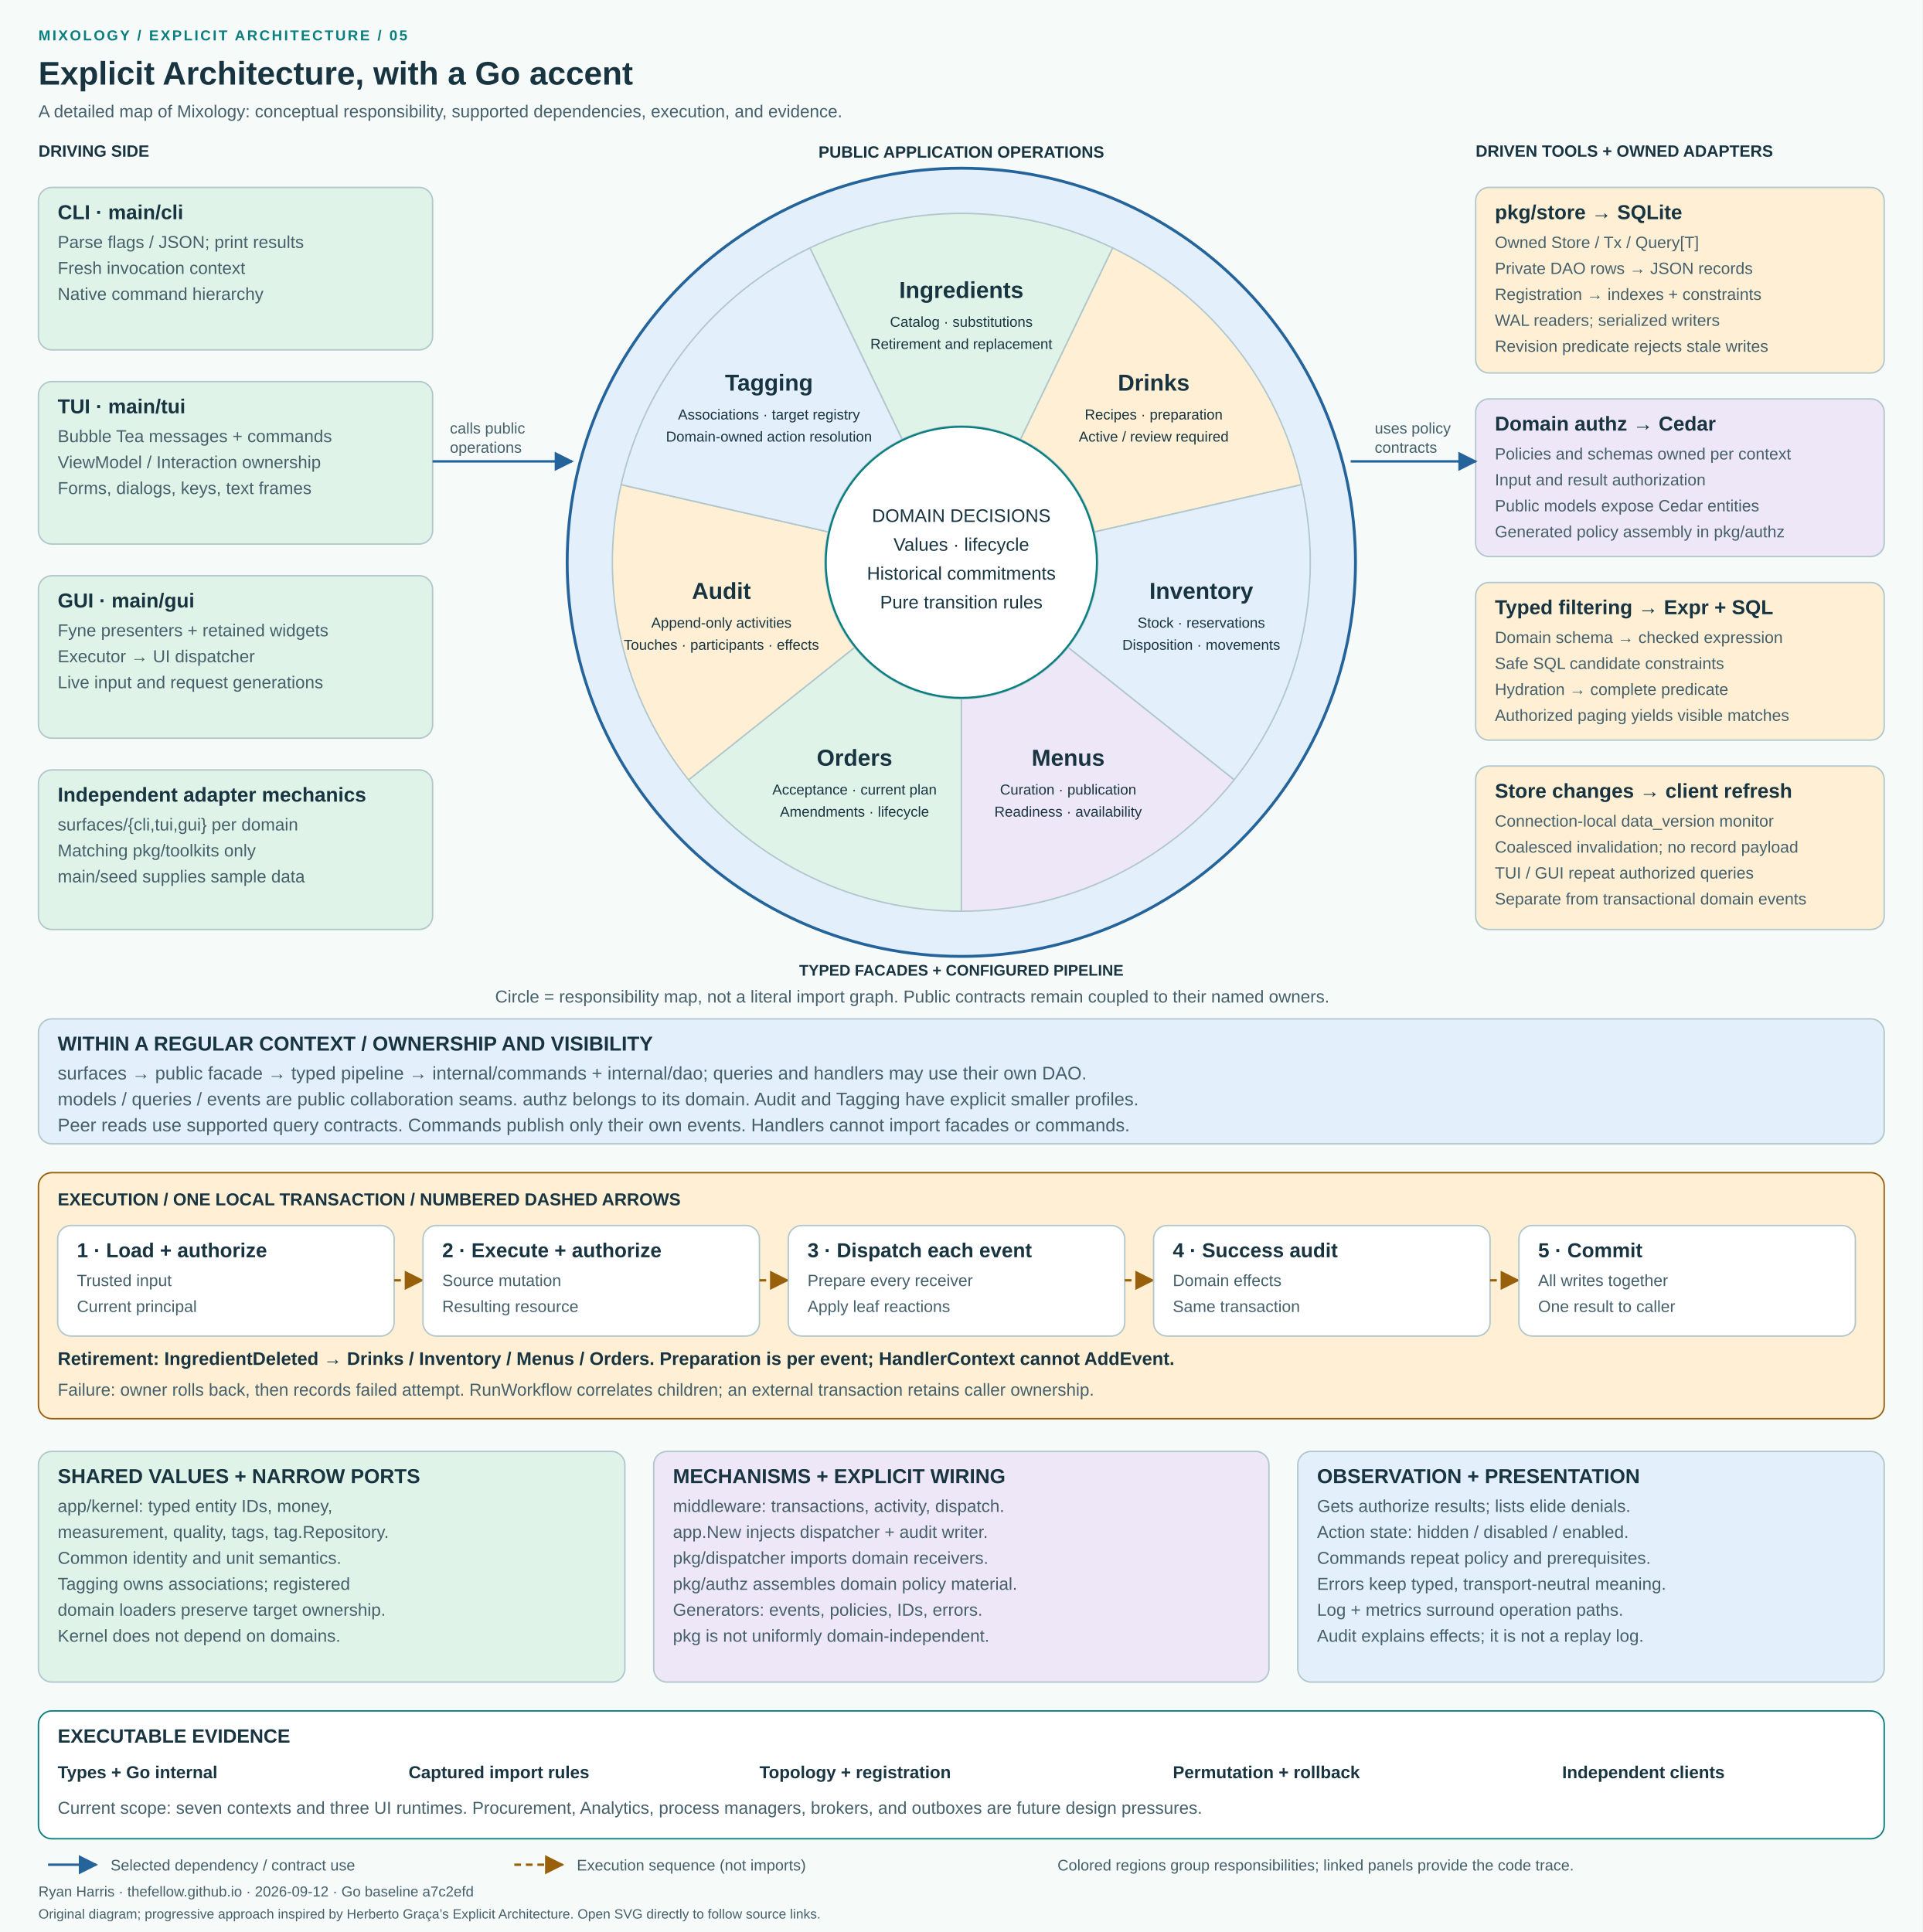
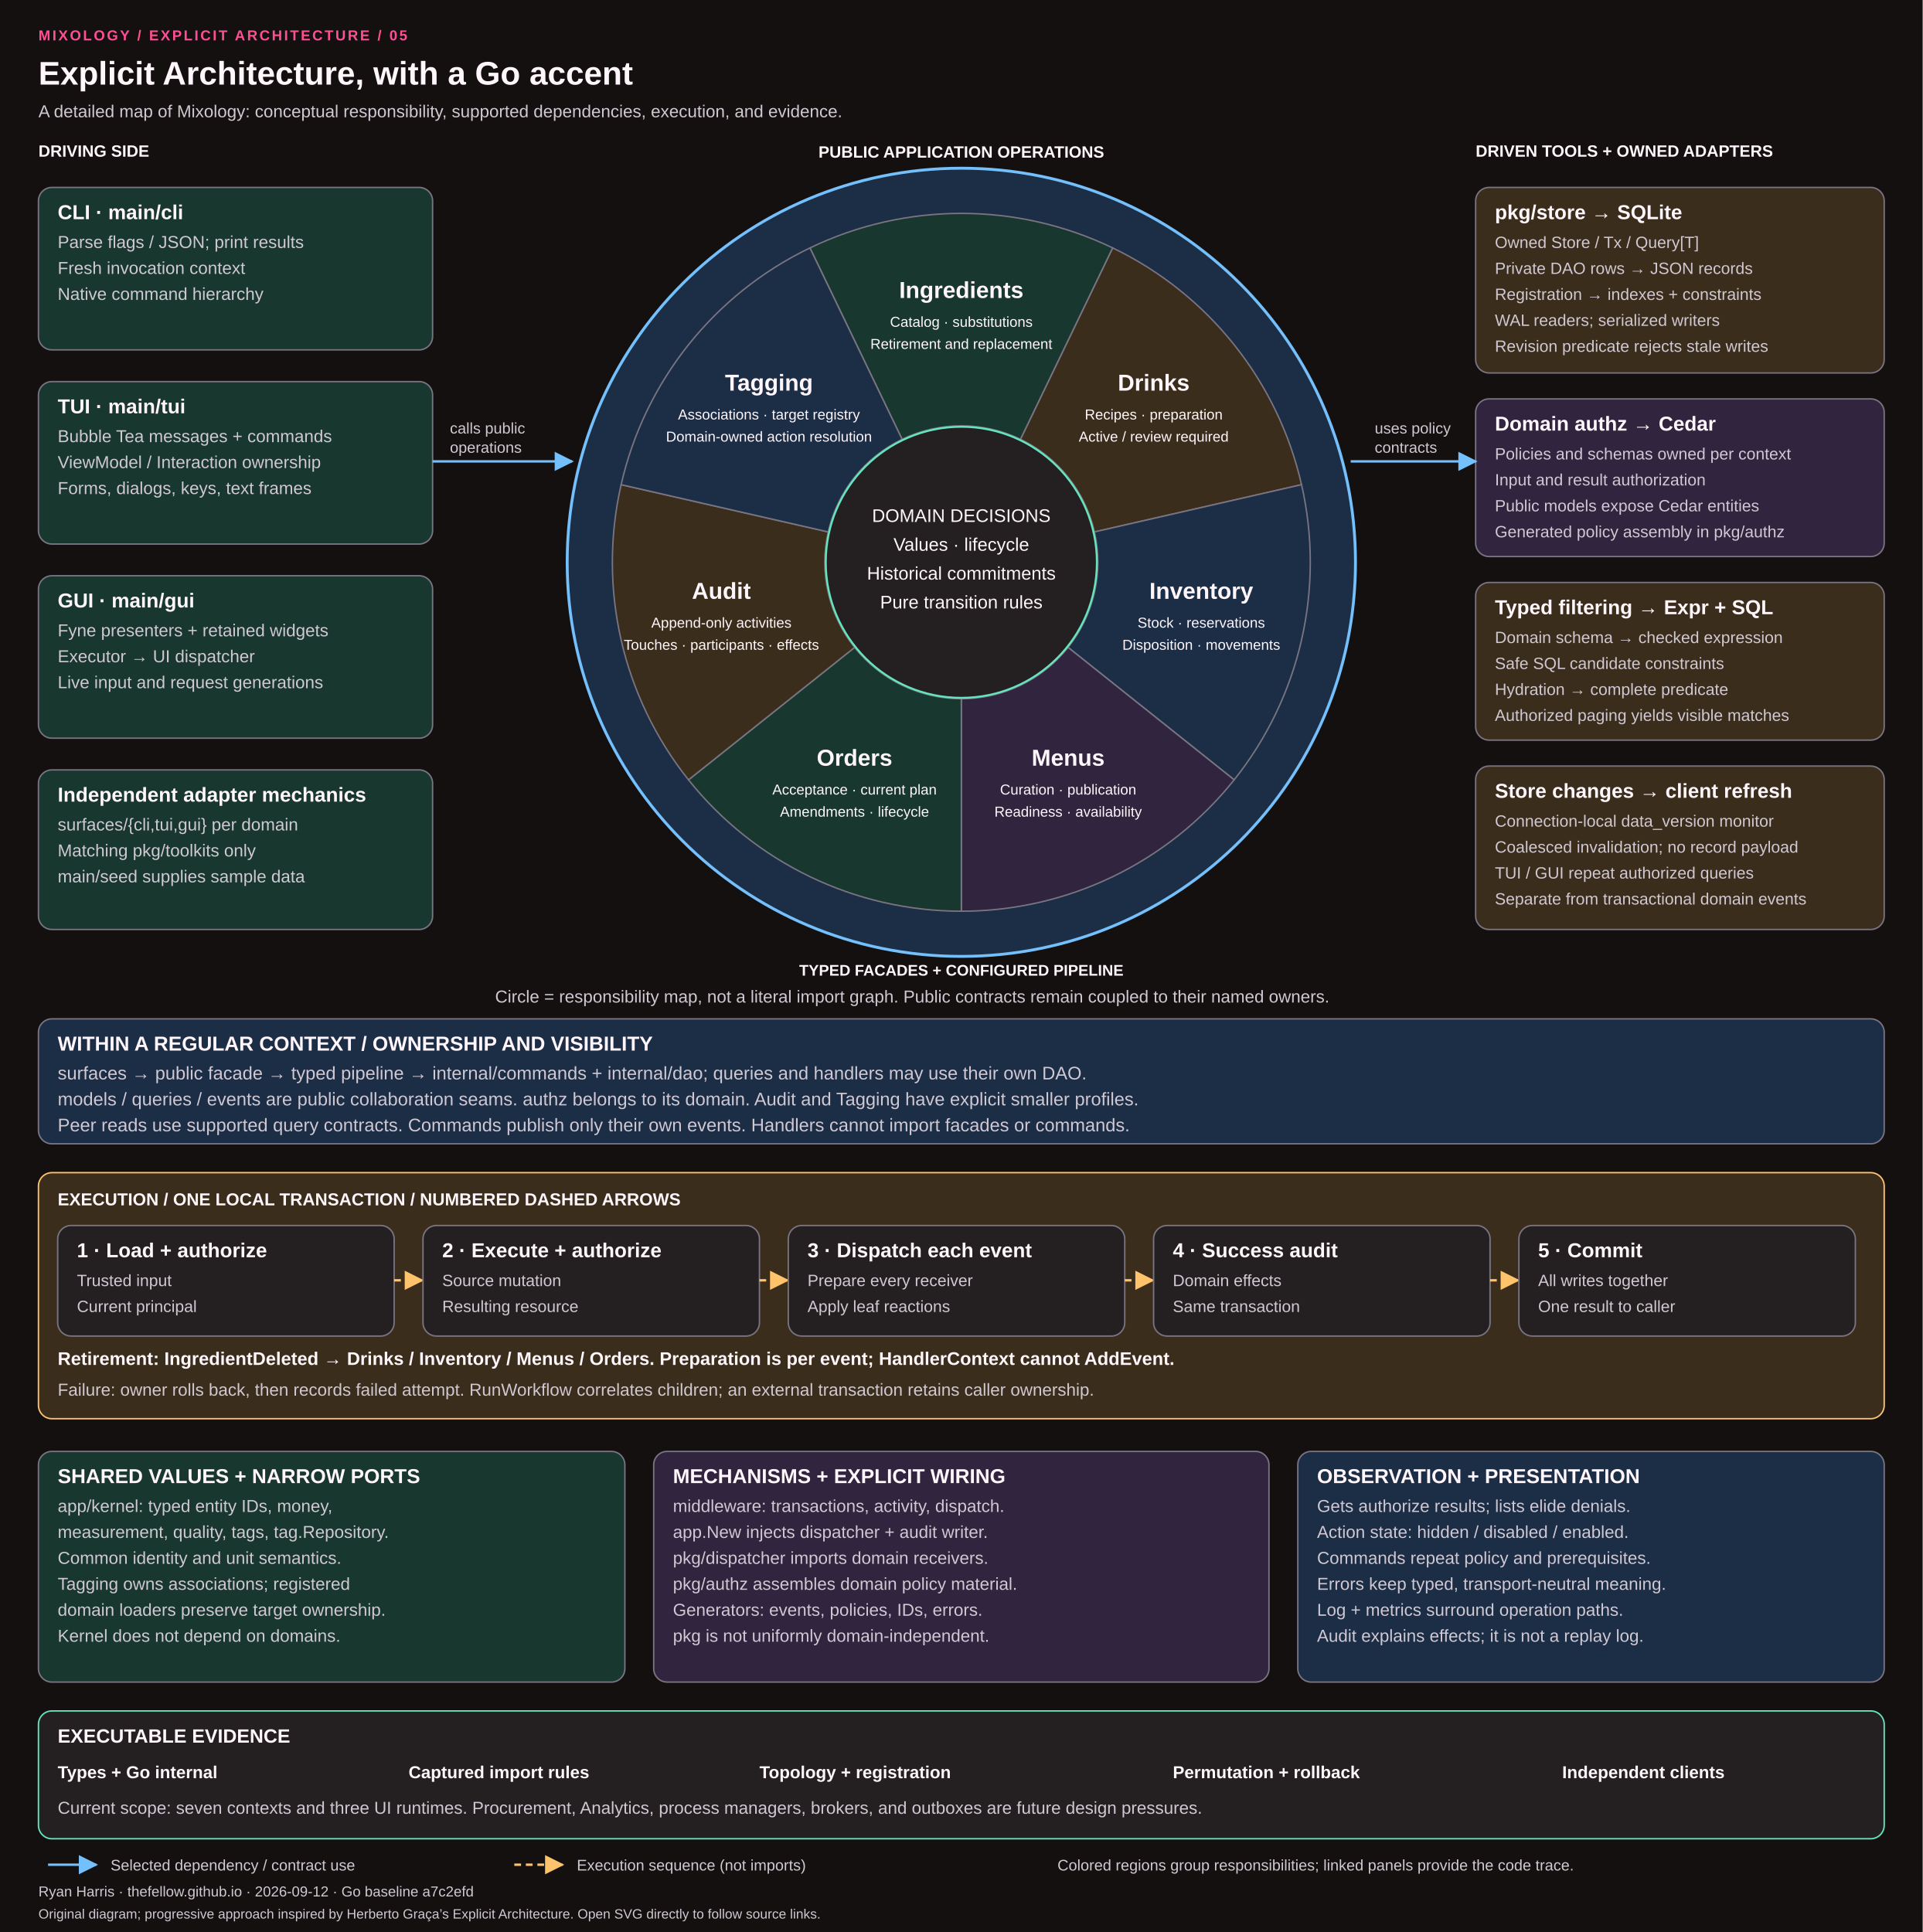
<svg xmlns="http://www.w3.org/2000/svg" xmlns:xlink="http://www.w3.org/1999/xlink" width="2000" height="2010" viewBox="0 0 2000 2010" role="img" aria-labelledby="title desc">
  <defs>
    <marker id="arrow" viewBox="0 0 10 10" refX="9" refY="5" markerWidth="8" markerHeight="8" orient="auto-start-reverse">
-       <path d="M 0 0 L 10 5 L 0 10 z" fill="#24649b" />
+       <path d="M 0 0 L 10 5 L 0 10 z" fill="#74c0fc" />
    </marker>
    <marker id="flow" viewBox="0 0 10 10" refX="9" refY="5" markerWidth="8" markerHeight="8" orient="auto-start-reverse">
-       <path d="M 0 0 L 10 5 L 0 10 z" fill="#98600b" />
+       <path d="M 0 0 L 10 5 L 0 10 z" fill="#ffc36b" />
    </marker>
  </defs>
-   <style>text {font-family:Arial,Helvetica,sans-serif;fill:#183441} a:hover rect {stroke:#087e7e;stroke-width:3} .muted {fill:#45606b} .mono {font-family:monospace} .eyebrow {font-weight:700;letter-spacing:2px;fill:#087e7e}</style>
-   <rect x="0" y="0" width="2000" height="2010" rx="0" fill="#f6faf9" stroke="none" stroke-width="1.5" />
+   <style>text {font-family:Arial,Helvetica,sans-serif;fill:#fff6fb} a:hover rect {stroke:#ff4f94;stroke-width:3} .muted {fill:#d0c8d2} .mono {font-family:monospace} .eyebrow {font-weight:700;letter-spacing:2px;fill:#ff4f94}</style>
+   <rect x="0" y="0" width="2000" height="2010" rx="0" fill="#141010" stroke="none" stroke-width="1.5" />
  <text x="40.0" y="42.0" font-size="15" text-anchor="start" class="eyebrow">MIXOLOGY / EXPLICIT ARCHITECTURE / 05</text>
  <text x="40.0" y="88.0" font-size="34" text-anchor="start" font-weight="700">Explicit Architecture, with a Go accent</text>
  <text x="40.0" y="122.0" font-size="18" text-anchor="start" class="muted">A detailed map of Mixology: conceptual responsibility, supported dependencies, execution, and evidence.</text>
  <text x="40.0" y="163.0" font-size="17" text-anchor="start" font-weight="700">DRIVING SIDE</text>
  <text x="1535.0" y="163.0" font-size="17" text-anchor="start" font-weight="700">DRIVEN TOOLS + OWNED ADAPTERS</text>
-   <circle cx="1000" cy="585" r="410" fill="#e3effb" stroke="#24649b" stroke-width="3" />
+   <circle cx="1000" cy="585" r="410" fill="#1c2d46" stroke="#74c0fc" stroke-width="3" />
  <a href="https://github.com/TheFellow/go-modular-monolith/blob/a7c2efda8c0cd905089a27060242ff841bb0ad41/app/domains/ingredients/module.go" xlink:href="https://github.com/TheFellow/go-modular-monolith/blob/a7c2efda8c0cd905089a27060242ff841bb0ad41/app/domains/ingredients/module.go" target="_blank">
-     <path d="M 842.5 257.948 A 363 363 0 0 1 1157.5 257.948 L 1061.611 457.062 A 142 142 0 0 0 938.389 457.062 Z" fill="#e0f3e8" stroke="#b1c7cc" stroke-width="1.5" />
+     <path d="M 842.5 257.948 A 363 363 0 0 1 1157.5 257.948 L 1061.611 457.062 A 142 142 0 0 0 938.389 457.062 Z" fill="#18372f" stroke="#797482" stroke-width="1.5" />
    <text x="1000.0" y="310.0" font-size="24" text-anchor="middle" font-weight="700">Ingredients</text>
    <text x="1000.0" y="340.0" font-size="15" text-anchor="middle">Catalog · substitutions</text>
    <text x="1000.0" y="363.0" font-size="15" text-anchor="middle">Retirement and replacement</text>
  </a>
  <a href="https://github.com/TheFellow/go-modular-monolith/blob/a7c2efda8c0cd905089a27060242ff841bb0ad41/app/domains/drinks/module.go" xlink:href="https://github.com/TheFellow/go-modular-monolith/blob/a7c2efda8c0cd905089a27060242ff841bb0ad41/app/domains/drinks/module.go" target="_blank">
-     <path d="M 1157.5 257.948 A 363 363 0 0 1 1353.899 504.225 L 1138.44 553.402 A 142 142 0 0 0 1061.611 457.062 Z" fill="#fff0d5" stroke="#b1c7cc" stroke-width="1.5" />
+     <path d="M 1157.5 257.948 A 363 363 0 0 1 1353.899 504.225 L 1138.44 553.402 A 142 142 0 0 0 1061.611 457.062 Z" fill="#3b2d1b" stroke="#797482" stroke-width="1.5" />
    <text x="1200.1" y="406.4" font-size="24" text-anchor="middle" font-weight="700">Drinks</text>
    <text x="1200.1" y="436.4" font-size="15" text-anchor="middle">Recipes · preparation</text>
    <text x="1200.1" y="459.4" font-size="15" text-anchor="middle">Active / review required</text>
  </a>
  <a href="https://github.com/TheFellow/go-modular-monolith/blob/a7c2efda8c0cd905089a27060242ff841bb0ad41/app/domains/inventory/module.go" xlink:href="https://github.com/TheFellow/go-modular-monolith/blob/a7c2efda8c0cd905089a27060242ff841bb0ad41/app/domains/inventory/module.go" target="_blank">
-     <path d="M 1353.899 504.225 A 363 363 0 0 1 1283.805 811.327 L 1111.02 673.536 A 142 142 0 0 0 1138.44 553.402 Z" fill="#e3effb" stroke="#b1c7cc" stroke-width="1.5" />
+     <path d="M 1353.899 504.225 A 363 363 0 0 1 1283.805 811.327 L 1111.02 673.536 A 142 142 0 0 0 1138.44 553.402 Z" fill="#1c2d46" stroke="#797482" stroke-width="1.5" />
    <text x="1249.6" y="623.0" font-size="24" text-anchor="middle" font-weight="700">Inventory</text>
    <text x="1249.6" y="653.0" font-size="15" text-anchor="middle">Stock · reservations</text>
    <text x="1249.6" y="676.0" font-size="15" text-anchor="middle">Disposition · movements</text>
  </a>
  <a href="https://github.com/TheFellow/go-modular-monolith/blob/a7c2efda8c0cd905089a27060242ff841bb0ad41/app/domains/menus/module.go" xlink:href="https://github.com/TheFellow/go-modular-monolith/blob/a7c2efda8c0cd905089a27060242ff841bb0ad41/app/domains/menus/module.go" target="_blank">
-     <path d="M 1283.805 811.327 A 363 363 0 0 1 1000 948.0 L 1000.0 727.0 A 142 142 0 0 0 1111.02 673.536 Z" fill="#eee7f7" stroke="#b1c7cc" stroke-width="1.5" />
+     <path d="M 1283.805 811.327 A 363 363 0 0 1 1000 948.0 L 1000.0 727.0 A 142 142 0 0 0 1111.02 673.536 Z" fill="#30243e" stroke="#797482" stroke-width="1.5" />
    <text x="1111.1" y="796.6" font-size="24" text-anchor="middle" font-weight="700">Menus</text>
    <text x="1111.1" y="826.6" font-size="15" text-anchor="middle">Curation · publication</text>
    <text x="1111.1" y="849.6" font-size="15" text-anchor="middle">Readiness · availability</text>
  </a>
  <a href="https://github.com/TheFellow/go-modular-monolith/blob/a7c2efda8c0cd905089a27060242ff841bb0ad41/app/domains/orders/module.go" xlink:href="https://github.com/TheFellow/go-modular-monolith/blob/a7c2efda8c0cd905089a27060242ff841bb0ad41/app/domains/orders/module.go" target="_blank">
-     <path d="M 1000.0 948.0 A 363 363 0 0 1 716.195 811.327 L 888.98 673.536 A 142 142 0 0 0 1000.0 727.0 Z" fill="#e0f3e8" stroke="#b1c7cc" stroke-width="1.5" />
+     <path d="M 1000.0 948.0 A 363 363 0 0 1 716.195 811.327 L 888.98 673.536 A 142 142 0 0 0 1000.0 727.0 Z" fill="#18372f" stroke="#797482" stroke-width="1.5" />
    <text x="888.9" y="796.6" font-size="24" text-anchor="middle" font-weight="700">Orders</text>
    <text x="888.9" y="826.6" font-size="15" text-anchor="middle">Acceptance · current plan</text>
    <text x="888.9" y="849.6" font-size="15" text-anchor="middle">Amendments · lifecycle</text>
  </a>
  <a href="https://github.com/TheFellow/go-modular-monolith/blob/a7c2efda8c0cd905089a27060242ff841bb0ad41/app/domains/audit/module.go" xlink:href="https://github.com/TheFellow/go-modular-monolith/blob/a7c2efda8c0cd905089a27060242ff841bb0ad41/app/domains/audit/module.go" target="_blank">
-     <path d="M 716.195 811.327 A 363 363 0 0 1 646.101 504.225 L 861.56 553.402 A 142 142 0 0 0 888.98 673.536 Z" fill="#fff0d5" stroke="#b1c7cc" stroke-width="1.5" />
+     <path d="M 716.195 811.327 A 363 363 0 0 1 646.101 504.225 L 861.56 553.402 A 142 142 0 0 0 888.98 673.536 Z" fill="#3b2d1b" stroke="#797482" stroke-width="1.5" />
    <text x="750.4" y="623.0" font-size="24" text-anchor="middle" font-weight="700">Audit</text>
    <text x="750.4" y="653.0" font-size="15" text-anchor="middle">Append-only activities</text>
    <text x="750.4" y="676.0" font-size="15" text-anchor="middle">Touches · participants · effects</text>
  </a>
  <a href="https://github.com/TheFellow/go-modular-monolith/blob/a7c2efda8c0cd905089a27060242ff841bb0ad41/app/domains/tagging/module.go" xlink:href="https://github.com/TheFellow/go-modular-monolith/blob/a7c2efda8c0cd905089a27060242ff841bb0ad41/app/domains/tagging/module.go" target="_blank">
-     <path d="M 646.101 504.225 A 363 363 0 0 1 842.5 257.948 L 938.389 457.062 A 142 142 0 0 0 861.56 553.402 Z" fill="#e3effb" stroke="#b1c7cc" stroke-width="1.5" />
+     <path d="M 646.101 504.225 A 363 363 0 0 1 842.5 257.948 L 938.389 457.062 A 142 142 0 0 0 861.56 553.402 Z" fill="#1c2d46" stroke="#797482" stroke-width="1.5" />
    <text x="799.9" y="406.4" font-size="24" text-anchor="middle" font-weight="700">Tagging</text>
    <text x="799.9" y="436.4" font-size="15" text-anchor="middle">Associations · target registry</text>
    <text x="799.9" y="459.4" font-size="15" text-anchor="middle">Domain-owned action resolution</text>
  </a>
-   <circle cx="1000" cy="585" r="141" fill="white" stroke="#087e7e" stroke-width="2" />
+   <circle cx="1000" cy="585" r="141" fill="#242021" stroke="#63e6be" stroke-width="2" />
  <text x="1000.0" y="543.0" font-size="19" text-anchor="middle">DOMAIN DECISIONS</text>
  <text x="1000.0" y="573.0" font-size="19" text-anchor="middle">Values · lifecycle</text>
  <text x="1000.0" y="603.0" font-size="19" text-anchor="middle">Historical commitments</text>
  <text x="1000.0" y="633.0" font-size="19" text-anchor="middle">Pure transition rules</text>
  <text x="1000.0" y="164.0" font-size="17" text-anchor="middle" font-weight="700">PUBLIC APPLICATION OPERATIONS</text>
  <text x="1000.0" y="1015.0" font-size="16" text-anchor="middle" font-weight="700">TYPED FACADES + CONFIGURED PIPELINE</text>
  <a href="https://github.com/TheFellow/go-modular-monolith/blob/a7c2efda8c0cd905089a27060242ff841bb0ad41/main/cli/README.md" xlink:href="https://github.com/TheFellow/go-modular-monolith/blob/a7c2efda8c0cd905089a27060242ff841bb0ad41/main/cli/README.md" target="_blank">
-     <rect x="40" y="195" width="410" height="169" rx="14" fill="#e0f3e8" stroke="#b1c7cc" stroke-width="1.5" />
+     <rect x="40" y="195" width="410" height="169" rx="14" fill="#18372f" stroke="#797482" stroke-width="1.5" />
    <text x="60.0" y="228.0" font-size="21" text-anchor="start" font-weight="700">CLI · main/cli</text>
    <text x="60.0" y="258.0" font-size="18" text-anchor="start" class="muted">Parse flags / JSON; print results</text>
    <text x="60.0" y="285.0" font-size="18" text-anchor="start" class="muted">Fresh invocation context</text>
    <text x="60.0" y="312.0" font-size="18" text-anchor="start" class="muted">Native command hierarchy</text>
  </a>
  <a href="https://github.com/TheFellow/go-modular-monolith/blob/a7c2efda8c0cd905089a27060242ff841bb0ad41/main/tui/README.md" xlink:href="https://github.com/TheFellow/go-modular-monolith/blob/a7c2efda8c0cd905089a27060242ff841bb0ad41/main/tui/README.md" target="_blank">
-     <rect x="40" y="397" width="410" height="169" rx="14" fill="#e0f3e8" stroke="#b1c7cc" stroke-width="1.5" />
+     <rect x="40" y="397" width="410" height="169" rx="14" fill="#18372f" stroke="#797482" stroke-width="1.5" />
    <text x="60.0" y="430.0" font-size="21" text-anchor="start" font-weight="700">TUI · main/tui</text>
    <text x="60.0" y="460.0" font-size="18" text-anchor="start" class="muted">Bubble Tea messages + commands</text>
    <text x="60.0" y="487.0" font-size="18" text-anchor="start" class="muted">ViewModel / Interaction ownership</text>
    <text x="60.0" y="514.0" font-size="18" text-anchor="start" class="muted">Forms, dialogs, keys, text frames</text>
  </a>
  <a href="https://github.com/TheFellow/go-modular-monolith/blob/a7c2efda8c0cd905089a27060242ff841bb0ad41/main/gui/README.md" xlink:href="https://github.com/TheFellow/go-modular-monolith/blob/a7c2efda8c0cd905089a27060242ff841bb0ad41/main/gui/README.md" target="_blank">
-     <rect x="40" y="599" width="410" height="169" rx="14" fill="#e0f3e8" stroke="#b1c7cc" stroke-width="1.5" />
+     <rect x="40" y="599" width="410" height="169" rx="14" fill="#18372f" stroke="#797482" stroke-width="1.5" />
    <text x="60.0" y="632.0" font-size="21" text-anchor="start" font-weight="700">GUI · main/gui</text>
    <text x="60.0" y="662.0" font-size="18" text-anchor="start" class="muted">Fyne presenters + retained widgets</text>
    <text x="60.0" y="689.0" font-size="18" text-anchor="start" class="muted">Executor → UI dispatcher</text>
    <text x="60.0" y="716.0" font-size="18" text-anchor="start" class="muted">Live input and request generations</text>
  </a>
  <a href="https://github.com/TheFellow/go-modular-monolith/blob/a7c2efda8c0cd905089a27060242ff841bb0ad41/pkg/toolkits/readme.md" xlink:href="https://github.com/TheFellow/go-modular-monolith/blob/a7c2efda8c0cd905089a27060242ff841bb0ad41/pkg/toolkits/readme.md" target="_blank">
-     <rect x="40" y="801" width="410" height="166" rx="14" fill="#e0f3e8" stroke="#b1c7cc" stroke-width="1.5" />
+     <rect x="40" y="801" width="410" height="166" rx="14" fill="#18372f" stroke="#797482" stroke-width="1.5" />
    <text x="60.0" y="834.0" font-size="21" text-anchor="start" font-weight="700">Independent adapter mechanics</text>
    <text x="60.0" y="864.0" font-size="18" text-anchor="start" class="muted">surfaces/{cli,tui,gui} per domain</text>
    <text x="60.0" y="891.0" font-size="18" text-anchor="start" class="muted">Matching pkg/toolkits only</text>
    <text x="60.0" y="918.0" font-size="18" text-anchor="start" class="muted">main/seed supplies sample data</text>
  </a>
-   <path d="M450,480 L595,480" fill="none" stroke="#24649b" stroke-width="2.5" marker-end="url(#arrow)" />
+   <path d="M450,480 L595,480" fill="none" stroke="#74c0fc" stroke-width="2.5" marker-end="url(#arrow)" />
  <text x="468.0" y="451.0" font-size="16" text-anchor="start" class="muted">calls public</text>
  <text x="468.0" y="471.0" font-size="16" text-anchor="start" class="muted">operations</text>
  <a href="https://github.com/TheFellow/go-modular-monolith/blob/a7c2efda8c0cd905089a27060242ff841bb0ad41/pkg/store/README.md" xlink:href="https://github.com/TheFellow/go-modular-monolith/blob/a7c2efda8c0cd905089a27060242ff841bb0ad41/pkg/store/README.md" target="_blank">
-     <rect x="1535" y="195" width="425" height="193" rx="14" fill="#fff0d5" stroke="#b1c7cc" stroke-width="1.5" />
+     <rect x="1535" y="195" width="425" height="193" rx="14" fill="#3b2d1b" stroke="#797482" stroke-width="1.5" />
    <text x="1555.0" y="228.0" font-size="21" text-anchor="start" font-weight="700">pkg/store → SQLite</text>
    <text x="1555.0" y="258.0" font-size="17" text-anchor="start" class="muted">Owned Store / Tx / Query[T]</text>
    <text x="1555.0" y="285.0" font-size="17" text-anchor="start" class="muted">Private DAO rows → JSON records</text>
    <text x="1555.0" y="312.0" font-size="17" text-anchor="start" class="muted">Registration → indexes + constraints</text>
    <text x="1555.0" y="339.0" font-size="17" text-anchor="start" class="muted">WAL readers; serialized writers</text>
    <text x="1555.0" y="366.0" font-size="17" text-anchor="start" class="muted">Revision predicate rejects stale writes</text>
  </a>
  <a href="https://github.com/TheFellow/go-modular-monolith/blob/a7c2efda8c0cd905089a27060242ff841bb0ad41/pkg/authz/README.md" xlink:href="https://github.com/TheFellow/go-modular-monolith/blob/a7c2efda8c0cd905089a27060242ff841bb0ad41/pkg/authz/README.md" target="_blank">
-     <rect x="1535" y="415" width="425" height="164" rx="14" fill="#eee7f7" stroke="#b1c7cc" stroke-width="1.5" />
+     <rect x="1535" y="415" width="425" height="164" rx="14" fill="#30243e" stroke="#797482" stroke-width="1.5" />
    <text x="1555.0" y="448.0" font-size="21" text-anchor="start" font-weight="700">Domain authz → Cedar</text>
    <text x="1555.0" y="478.0" font-size="17" text-anchor="start" class="muted">Policies and schemas owned per context</text>
    <text x="1555.0" y="505.0" font-size="17" text-anchor="start" class="muted">Input and result authorization</text>
    <text x="1555.0" y="532.0" font-size="17" text-anchor="start" class="muted">Public models expose Cedar entities</text>
    <text x="1555.0" y="559.0" font-size="17" text-anchor="start" class="muted">Generated policy assembly in pkg/authz</text>
  </a>
  <a href="https://github.com/TheFellow/go-modular-monolith/blob/a7c2efda8c0cd905089a27060242ff841bb0ad41/pkg/filter/README.md" xlink:href="https://github.com/TheFellow/go-modular-monolith/blob/a7c2efda8c0cd905089a27060242ff841bb0ad41/pkg/filter/README.md" target="_blank">
-     <rect x="1535" y="606" width="425" height="164" rx="14" fill="#fff0d5" stroke="#b1c7cc" stroke-width="1.5" />
+     <rect x="1535" y="606" width="425" height="164" rx="14" fill="#3b2d1b" stroke="#797482" stroke-width="1.5" />
    <text x="1555.0" y="639.0" font-size="21" text-anchor="start" font-weight="700">Typed filtering → Expr + SQL</text>
    <text x="1555.0" y="669.0" font-size="17" text-anchor="start" class="muted">Domain schema → checked expression</text>
    <text x="1555.0" y="696.0" font-size="17" text-anchor="start" class="muted">Safe SQL candidate constraints</text>
    <text x="1555.0" y="723.0" font-size="17" text-anchor="start" class="muted">Hydration → complete predicate</text>
    <text x="1555.0" y="750.0" font-size="17" text-anchor="start" class="muted">Authorized paging yields visible matches</text>
  </a>
  <a href="https://github.com/TheFellow/go-modular-monolith/blob/a7c2efda8c0cd905089a27060242ff841bb0ad41/pkg/store/changes.go" xlink:href="https://github.com/TheFellow/go-modular-monolith/blob/a7c2efda8c0cd905089a27060242ff841bb0ad41/pkg/store/changes.go" target="_blank">
-     <rect x="1535" y="797" width="425" height="170" rx="14" fill="#fff0d5" stroke="#b1c7cc" stroke-width="1.5" />
+     <rect x="1535" y="797" width="425" height="170" rx="14" fill="#3b2d1b" stroke="#797482" stroke-width="1.5" />
    <text x="1555.0" y="830.0" font-size="21" text-anchor="start" font-weight="700">Store changes → client refresh</text>
    <text x="1555.0" y="860.0" font-size="17" text-anchor="start" class="muted">Connection-local data_version monitor</text>
    <text x="1555.0" y="887.0" font-size="17" text-anchor="start" class="muted">Coalesced invalidation; no record payload</text>
    <text x="1555.0" y="914.0" font-size="17" text-anchor="start" class="muted">TUI / GUI repeat authorized queries</text>
    <text x="1555.0" y="941.0" font-size="17" text-anchor="start" class="muted">Separate from transactional domain events</text>
  </a>
-   <path d="M1405,480 L1535,480" fill="none" stroke="#24649b" stroke-width="2.5" marker-end="url(#arrow)" />
+   <path d="M1405,480 L1535,480" fill="none" stroke="#74c0fc" stroke-width="2.5" marker-end="url(#arrow)" />
  <text x="1430.0" y="451.0" font-size="16" text-anchor="start" class="muted">uses policy</text>
  <text x="1430.0" y="471.0" font-size="16" text-anchor="start" class="muted">contracts</text>
  <text x="515.0" y="1043.0" font-size="18" text-anchor="start" class="muted">Circle = responsibility map, not a literal import graph. Public contracts remain coupled to their named owners.</text>
  <a href="https://github.com/TheFellow/go-modular-monolith/blob/a7c2efda8c0cd905089a27060242ff841bb0ad41/.arch-lint.yaml" xlink:href="https://github.com/TheFellow/go-modular-monolith/blob/a7c2efda8c0cd905089a27060242ff841bb0ad41/.arch-lint.yaml" target="_blank">
-     <rect x="40" y="1060" width="1920" height="130" rx="14" fill="#e3effb" stroke="#b1c7cc" stroke-width="1.5" />
+     <rect x="40" y="1060" width="1920" height="130" rx="14" fill="#1c2d46" stroke="#797482" stroke-width="1.5" />
    <text x="60.0" y="1093.0" font-size="21" text-anchor="start" font-weight="700">WITHIN A REGULAR CONTEXT / OWNERSHIP AND VISIBILITY</text>
    <text x="60.0" y="1123.0" font-size="19" text-anchor="start" class="muted">surfaces → public facade → typed pipeline → internal/commands + internal/dao; queries and handlers may use their own DAO.</text>
    <text x="60.0" y="1150.0" font-size="19" text-anchor="start" class="muted">models / queries / events are public collaboration seams. authz belongs to its domain. Audit and Tagging have explicit smaller profiles.</text>
    <text x="60.0" y="1177.0" font-size="19" text-anchor="start" class="muted">Peer reads use supported query contracts. Commands publish only their own events. Handlers cannot import facades or commands.</text>
  </a>
-   <rect x="40" y="1220" width="1920" height="256" rx="14" fill="#fff0d5" stroke="#98600b" stroke-width="1.5" />
+   <rect x="40" y="1220" width="1920" height="256" rx="14" fill="#3b2d1b" stroke="#ffc36b" stroke-width="1.5" />
  <text x="60.0" y="1254.0" font-size="18" text-anchor="start" font-weight="700">EXECUTION / ONE LOCAL TRANSACTION / NUMBERED DASHED ARROWS</text>
  <a href="https://github.com/TheFellow/go-modular-monolith/blob/a7c2efda8c0cd905089a27060242ff841bb0ad41/pkg/middleware/run.go" xlink:href="https://github.com/TheFellow/go-modular-monolith/blob/a7c2efda8c0cd905089a27060242ff841bb0ad41/pkg/middleware/run.go" target="_blank">
-     <rect x="60" y="1275" width="350" height="115" rx="14" fill="white" stroke="#b1c7cc" stroke-width="1.5" />
+     <rect x="60" y="1275" width="350" height="115" rx="14" fill="#242021" stroke="#797482" stroke-width="1.5" />
    <text x="80.0" y="1308.0" font-size="21" text-anchor="start" font-weight="700">1 · Load + authorize</text>
    <text x="80.0" y="1338.0" font-size="17" text-anchor="start" class="muted">Trusted input</text>
    <text x="80.0" y="1365.0" font-size="17" text-anchor="start" class="muted">Current principal</text>
  </a>
-   <path d="M410,1332 L439,1332" fill="none" stroke="#98600b" stroke-width="2.5" stroke-dasharray="7 5" marker-end="url(#flow)" />
-   <a href="https://github.com/TheFellow/go-modular-monolith/blob/a7c2efda8c0cd905089a27060242ff841bb0ad41/pkg/middleware/run.go" xlink:href="https://github.com/TheFellow/go-modular-monolith/blob/a7c2efda8c0cd905089a27060242ff841bb0ad41/pkg/middleware/run.go" target="_blank">
-     <rect x="440" y="1275" width="350" height="115" rx="14" fill="white" stroke="#b1c7cc" stroke-width="1.5" />
+   <path d="M410,1332 L439,1332" fill="none" stroke="#ffc36b" stroke-width="2.5" stroke-dasharray="7 5" marker-end="url(#flow)" />
+   <a href="https://github.com/TheFellow/go-modular-monolith/blob/a7c2efda8c0cd905089a27060242ff841bb0ad41/pkg/middleware/run.go" xlink:href="https://github.com/TheFellow/go-modular-monolith/blob/a7c2efda8c0cd905089a27060242ff841bb0ad41/pkg/middleware/run.go" target="_blank">
+     <rect x="440" y="1275" width="350" height="115" rx="14" fill="#242021" stroke="#797482" stroke-width="1.5" />
    <text x="460.0" y="1308.0" font-size="21" text-anchor="start" font-weight="700">2 · Execute + authorize</text>
    <text x="460.0" y="1338.0" font-size="17" text-anchor="start" class="muted">Source mutation</text>
    <text x="460.0" y="1365.0" font-size="17" text-anchor="start" class="muted">Resulting resource</text>
  </a>
-   <path d="M790,1332 L819,1332" fill="none" stroke="#98600b" stroke-width="2.5" stroke-dasharray="7 5" marker-end="url(#flow)" />
+   <path d="M790,1332 L819,1332" fill="none" stroke="#ffc36b" stroke-width="2.5" stroke-dasharray="7 5" marker-end="url(#flow)" />
  <a href="https://github.com/TheFellow/go-modular-monolith/blob/a7c2efda8c0cd905089a27060242ff841bb0ad41/pkg/dispatcher/dispatcher_gen.go" xlink:href="https://github.com/TheFellow/go-modular-monolith/blob/a7c2efda8c0cd905089a27060242ff841bb0ad41/pkg/dispatcher/dispatcher_gen.go" target="_blank">
-     <rect x="820" y="1275" width="350" height="115" rx="14" fill="white" stroke="#b1c7cc" stroke-width="1.5" />
+     <rect x="820" y="1275" width="350" height="115" rx="14" fill="#242021" stroke="#797482" stroke-width="1.5" />
    <text x="840.0" y="1308.0" font-size="21" text-anchor="start" font-weight="700">3 · Dispatch each event</text>
    <text x="840.0" y="1338.0" font-size="17" text-anchor="start" class="muted">Prepare every receiver</text>
    <text x="840.0" y="1365.0" font-size="17" text-anchor="start" class="muted">Apply leaf reactions</text>
  </a>
-   <path d="M1170,1332 L1199,1332" fill="none" stroke="#98600b" stroke-width="2.5" stroke-dasharray="7 5" marker-end="url(#flow)" />
-   <a href="https://github.com/TheFellow/go-modular-monolith/blob/a7c2efda8c0cd905089a27060242ff841bb0ad41/pkg/middleware/run.go" xlink:href="https://github.com/TheFellow/go-modular-monolith/blob/a7c2efda8c0cd905089a27060242ff841bb0ad41/pkg/middleware/run.go" target="_blank">
-     <rect x="1200" y="1275" width="350" height="115" rx="14" fill="white" stroke="#b1c7cc" stroke-width="1.5" />
+   <path d="M1170,1332 L1199,1332" fill="none" stroke="#ffc36b" stroke-width="2.5" stroke-dasharray="7 5" marker-end="url(#flow)" />
+   <a href="https://github.com/TheFellow/go-modular-monolith/blob/a7c2efda8c0cd905089a27060242ff841bb0ad41/pkg/middleware/run.go" xlink:href="https://github.com/TheFellow/go-modular-monolith/blob/a7c2efda8c0cd905089a27060242ff841bb0ad41/pkg/middleware/run.go" target="_blank">
+     <rect x="1200" y="1275" width="350" height="115" rx="14" fill="#242021" stroke="#797482" stroke-width="1.5" />
    <text x="1220.0" y="1308.0" font-size="21" text-anchor="start" font-weight="700">4 · Success audit</text>
    <text x="1220.0" y="1338.0" font-size="17" text-anchor="start" class="muted">Domain effects</text>
    <text x="1220.0" y="1365.0" font-size="17" text-anchor="start" class="muted">Same transaction</text>
  </a>
-   <path d="M1550,1332 L1579,1332" fill="none" stroke="#98600b" stroke-width="2.5" stroke-dasharray="7 5" marker-end="url(#flow)" />
-   <a href="https://github.com/TheFellow/go-modular-monolith/blob/a7c2efda8c0cd905089a27060242ff841bb0ad41/pkg/middleware/run.go" xlink:href="https://github.com/TheFellow/go-modular-monolith/blob/a7c2efda8c0cd905089a27060242ff841bb0ad41/pkg/middleware/run.go" target="_blank">
-     <rect x="1580" y="1275" width="350" height="115" rx="14" fill="white" stroke="#b1c7cc" stroke-width="1.5" />
+   <path d="M1550,1332 L1579,1332" fill="none" stroke="#ffc36b" stroke-width="2.5" stroke-dasharray="7 5" marker-end="url(#flow)" />
+   <a href="https://github.com/TheFellow/go-modular-monolith/blob/a7c2efda8c0cd905089a27060242ff841bb0ad41/pkg/middleware/run.go" xlink:href="https://github.com/TheFellow/go-modular-monolith/blob/a7c2efda8c0cd905089a27060242ff841bb0ad41/pkg/middleware/run.go" target="_blank">
+     <rect x="1580" y="1275" width="350" height="115" rx="14" fill="#242021" stroke="#797482" stroke-width="1.5" />
    <text x="1600.0" y="1308.0" font-size="21" text-anchor="start" font-weight="700">5 · Commit</text>
    <text x="1600.0" y="1338.0" font-size="17" text-anchor="start" class="muted">All writes together</text>
    <text x="1600.0" y="1365.0" font-size="17" text-anchor="start" class="muted">One result to caller</text>
  </a>
  <text x="60.0" y="1420.0" font-size="19" text-anchor="start" font-weight="700">Retirement: IngredientDeleted → Drinks / Inventory / Menus / Orders. Preparation is per event; HandlerContext cannot AddEvent.</text>
  <text x="60.0" y="1452.0" font-size="18" text-anchor="start" class="muted">Failure: owner rolls back, then records failed attempt. RunWorkflow correlates children; an external transaction retains caller ownership.</text>
  <a href="https://github.com/TheFellow/go-modular-monolith/blob/a7c2efda8c0cd905089a27060242ff841bb0ad41/app/kernel/readme.md" xlink:href="https://github.com/TheFellow/go-modular-monolith/blob/a7c2efda8c0cd905089a27060242ff841bb0ad41/app/kernel/readme.md" target="_blank">
-     <rect x="40" y="1510" width="610" height="240" rx="14" fill="#e0f3e8" stroke="#b1c7cc" stroke-width="1.5" />
+     <rect x="40" y="1510" width="610" height="240" rx="14" fill="#18372f" stroke="#797482" stroke-width="1.5" />
    <text x="60.0" y="1543.0" font-size="21" text-anchor="start" font-weight="700">SHARED VALUES + NARROW PORTS</text>
    <text x="60.0" y="1573.0" font-size="18" text-anchor="start" class="muted">app/kernel: typed entity IDs, money,</text>
    <text x="60.0" y="1600.0" font-size="18" text-anchor="start" class="muted">measurement, quality, tags, tag.Repository.</text>
    <text x="60.0" y="1627.0" font-size="18" text-anchor="start" class="muted">Common identity and unit semantics.</text>
    <text x="60.0" y="1654.0" font-size="18" text-anchor="start" class="muted">Tagging owns associations; registered</text>
    <text x="60.0" y="1681.0" font-size="18" text-anchor="start" class="muted">domain loaders preserve target ownership.</text>
    <text x="60.0" y="1708.0" font-size="18" text-anchor="start" class="muted">Kernel does not depend on domains.</text>
  </a>
  <a href="https://github.com/TheFellow/go-modular-monolith/blob/a7c2efda8c0cd905089a27060242ff841bb0ad41/app/app.go" xlink:href="https://github.com/TheFellow/go-modular-monolith/blob/a7c2efda8c0cd905089a27060242ff841bb0ad41/app/app.go" target="_blank">
-     <rect x="680" y="1510" width="640" height="240" rx="14" fill="#eee7f7" stroke="#b1c7cc" stroke-width="1.5" />
+     <rect x="680" y="1510" width="640" height="240" rx="14" fill="#30243e" stroke="#797482" stroke-width="1.5" />
    <text x="700.0" y="1543.0" font-size="21" text-anchor="start" font-weight="700">MECHANISMS + EXPLICIT WIRING</text>
    <text x="700.0" y="1573.0" font-size="18" text-anchor="start" class="muted">middleware: transactions, activity, dispatch.</text>
    <text x="700.0" y="1600.0" font-size="18" text-anchor="start" class="muted">app.New injects dispatcher + audit writer.</text>
    <text x="700.0" y="1627.0" font-size="18" text-anchor="start" class="muted">pkg/dispatcher imports domain receivers.</text>
    <text x="700.0" y="1654.0" font-size="18" text-anchor="start" class="muted">pkg/authz assembles domain policy material.</text>
    <text x="700.0" y="1681.0" font-size="18" text-anchor="start" class="muted">Generators: events, policies, IDs, errors.</text>
    <text x="700.0" y="1708.0" font-size="18" text-anchor="start" class="muted">pkg is not uniformly domain-independent.</text>
  </a>
  <a href="https://github.com/TheFellow/go-modular-monolith/blob/a7c2efda8c0cd905089a27060242ff841bb0ad41/pkg/presentation/actions/README.md" xlink:href="https://github.com/TheFellow/go-modular-monolith/blob/a7c2efda8c0cd905089a27060242ff841bb0ad41/pkg/presentation/actions/README.md" target="_blank">
-     <rect x="1350" y="1510" width="610" height="240" rx="14" fill="#e3effb" stroke="#b1c7cc" stroke-width="1.5" />
+     <rect x="1350" y="1510" width="610" height="240" rx="14" fill="#1c2d46" stroke="#797482" stroke-width="1.5" />
    <text x="1370.0" y="1543.0" font-size="21" text-anchor="start" font-weight="700">OBSERVATION + PRESENTATION</text>
    <text x="1370.0" y="1573.0" font-size="18" text-anchor="start" class="muted">Gets authorize results; lists elide denials.</text>
    <text x="1370.0" y="1600.0" font-size="18" text-anchor="start" class="muted">Action state: hidden / disabled / enabled.</text>
    <text x="1370.0" y="1627.0" font-size="18" text-anchor="start" class="muted">Commands repeat policy and prerequisites.</text>
    <text x="1370.0" y="1654.0" font-size="18" text-anchor="start" class="muted">Errors keep typed, transport-neutral meaning.</text>
    <text x="1370.0" y="1681.0" font-size="18" text-anchor="start" class="muted">Log + metrics surround operation paths.</text>
    <text x="1370.0" y="1708.0" font-size="18" text-anchor="start" class="muted">Audit explains effects; it is not a replay log.</text>
  </a>
-   <rect x="40" y="1780" width="1920" height="133" rx="14" fill="white" stroke="#087e7e" stroke-width="1.5" />
+   <rect x="40" y="1780" width="1920" height="133" rx="14" fill="#242021" stroke="#63e6be" stroke-width="1.5" />
  <text x="60.0" y="1813.0" font-size="20" text-anchor="start" font-weight="700">EXECUTABLE EVIDENCE</text>
  <a href="https://github.com/TheFellow/go-modular-monolith/blob/a7c2efda8c0cd905089a27060242ff841bb0ad41/pkg/middleware/context.go" xlink:href="https://github.com/TheFellow/go-modular-monolith/blob/a7c2efda8c0cd905089a27060242ff841bb0ad41/pkg/middleware/context.go" target="_blank">
    <text x="60.0" y="1850.0" font-size="18" text-anchor="start" font-weight="700">Types + Go internal</text>
  </a>
  <a href="https://github.com/TheFellow/go-modular-monolith/blob/a7c2efda8c0cd905089a27060242ff841bb0ad41/.arch-lint.yaml" xlink:href="https://github.com/TheFellow/go-modular-monolith/blob/a7c2efda8c0cd905089a27060242ff841bb0ad41/.arch-lint.yaml" target="_blank">
    <text x="425.0" y="1850.0" font-size="18" text-anchor="start" font-weight="700">Captured import rules</text>
  </a>
  <a href="https://github.com/TheFellow/go-modular-monolith/blob/a7c2efda8c0cd905089a27060242ff841bb0ad41/architecture/domain_topology_test.go" xlink:href="https://github.com/TheFellow/go-modular-monolith/blob/a7c2efda8c0cd905089a27060242ff841bb0ad41/architecture/domain_topology_test.go" target="_blank">
    <text x="790.0" y="1850.0" font-size="18" text-anchor="start" font-weight="700">Topology + registration</text>
  </a>
  <a href="https://github.com/TheFellow/go-modular-monolith/blob/a7c2efda8c0cd905089a27060242ff841bb0ad41/app/cross_domain_regression_test.go" xlink:href="https://github.com/TheFellow/go-modular-monolith/blob/a7c2efda8c0cd905089a27060242ff841bb0ad41/app/cross_domain_regression_test.go" target="_blank">
    <text x="1220.0" y="1850.0" font-size="18" text-anchor="start" font-weight="700">Permutation + rollback</text>
  </a>
  <a href="https://github.com/TheFellow/go-modular-monolith/blob/a7c2efda8c0cd905089a27060242ff841bb0ad41/main/gui/README.md" xlink:href="https://github.com/TheFellow/go-modular-monolith/blob/a7c2efda8c0cd905089a27060242ff841bb0ad41/main/gui/README.md" target="_blank">
    <text x="1625.0" y="1850.0" font-size="18" text-anchor="start" font-weight="700">Independent clients</text>
  </a>
  <text x="60.0" y="1887.0" font-size="18" text-anchor="start" class="muted">Current scope: seven contexts and three UI runtimes. Procurement, Analytics, process managers, brokers, and outboxes are future design pressures.</text>
-   <path d="M50,1940 L100,1940" fill="none" stroke="#24649b" stroke-width="2.5" marker-end="url(#arrow)" />
+   <path d="M50,1940 L100,1940" fill="none" stroke="#74c0fc" stroke-width="2.5" marker-end="url(#arrow)" />
  <text x="115.0" y="1946.0" font-size="16" text-anchor="start" class="muted">Selected dependency / contract use</text>
-   <path d="M535,1940 L585,1940" fill="none" stroke="#98600b" stroke-width="2.5" stroke-dasharray="7 5" marker-end="url(#flow)" />
+   <path d="M535,1940 L585,1940" fill="none" stroke="#ffc36b" stroke-width="2.5" stroke-dasharray="7 5" marker-end="url(#flow)" />
  <text x="600.0" y="1946.0" font-size="16" text-anchor="start" class="muted">Execution sequence (not imports)</text>
  <text x="1100.0" y="1946.0" font-size="16" text-anchor="start" class="muted">Colored regions group responsibilities; linked panels provide the code trace.</text>
  <text x="40.0" y="1973.0" font-size="15" text-anchor="start" class="muted">Ryan Harris · thefellow.github.io · 2026-09-12 · Go baseline a7c2efd</text>
  <text x="40.0" y="1996.0" font-size="14" text-anchor="start" class="muted">Original diagram; progressive approach inspired by Herberto Graça’s Explicit Architecture. Open SVG directly to follow source links.</text>
</svg>
